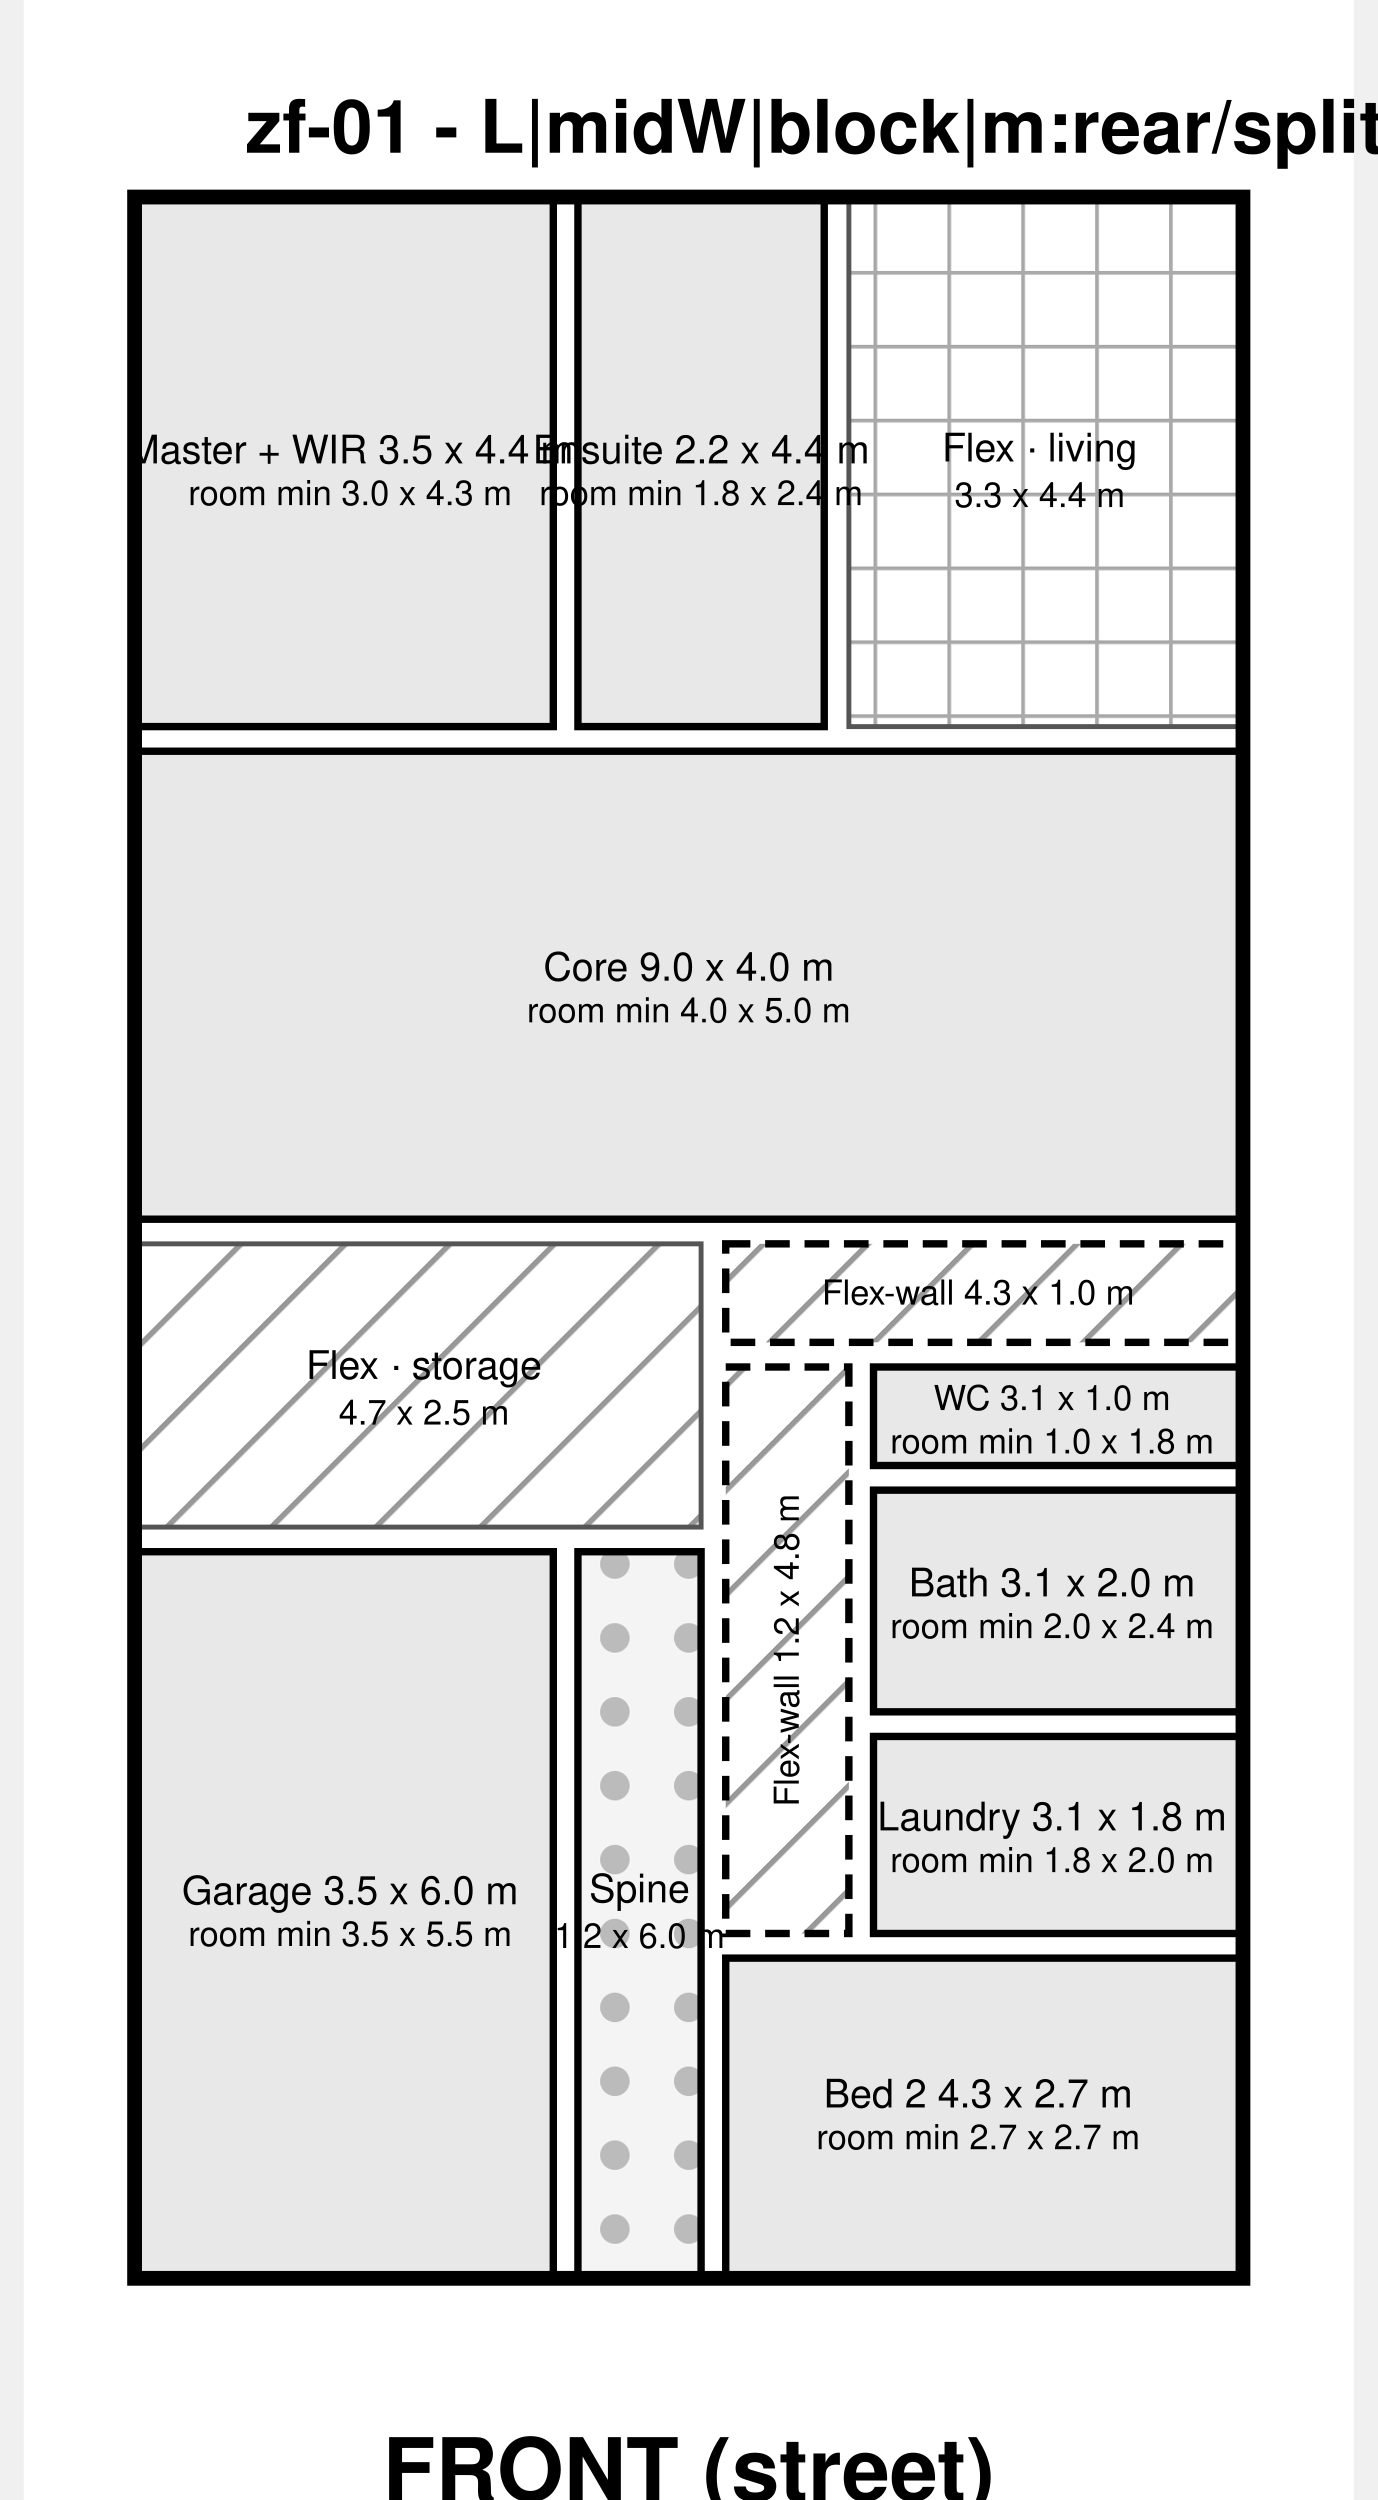
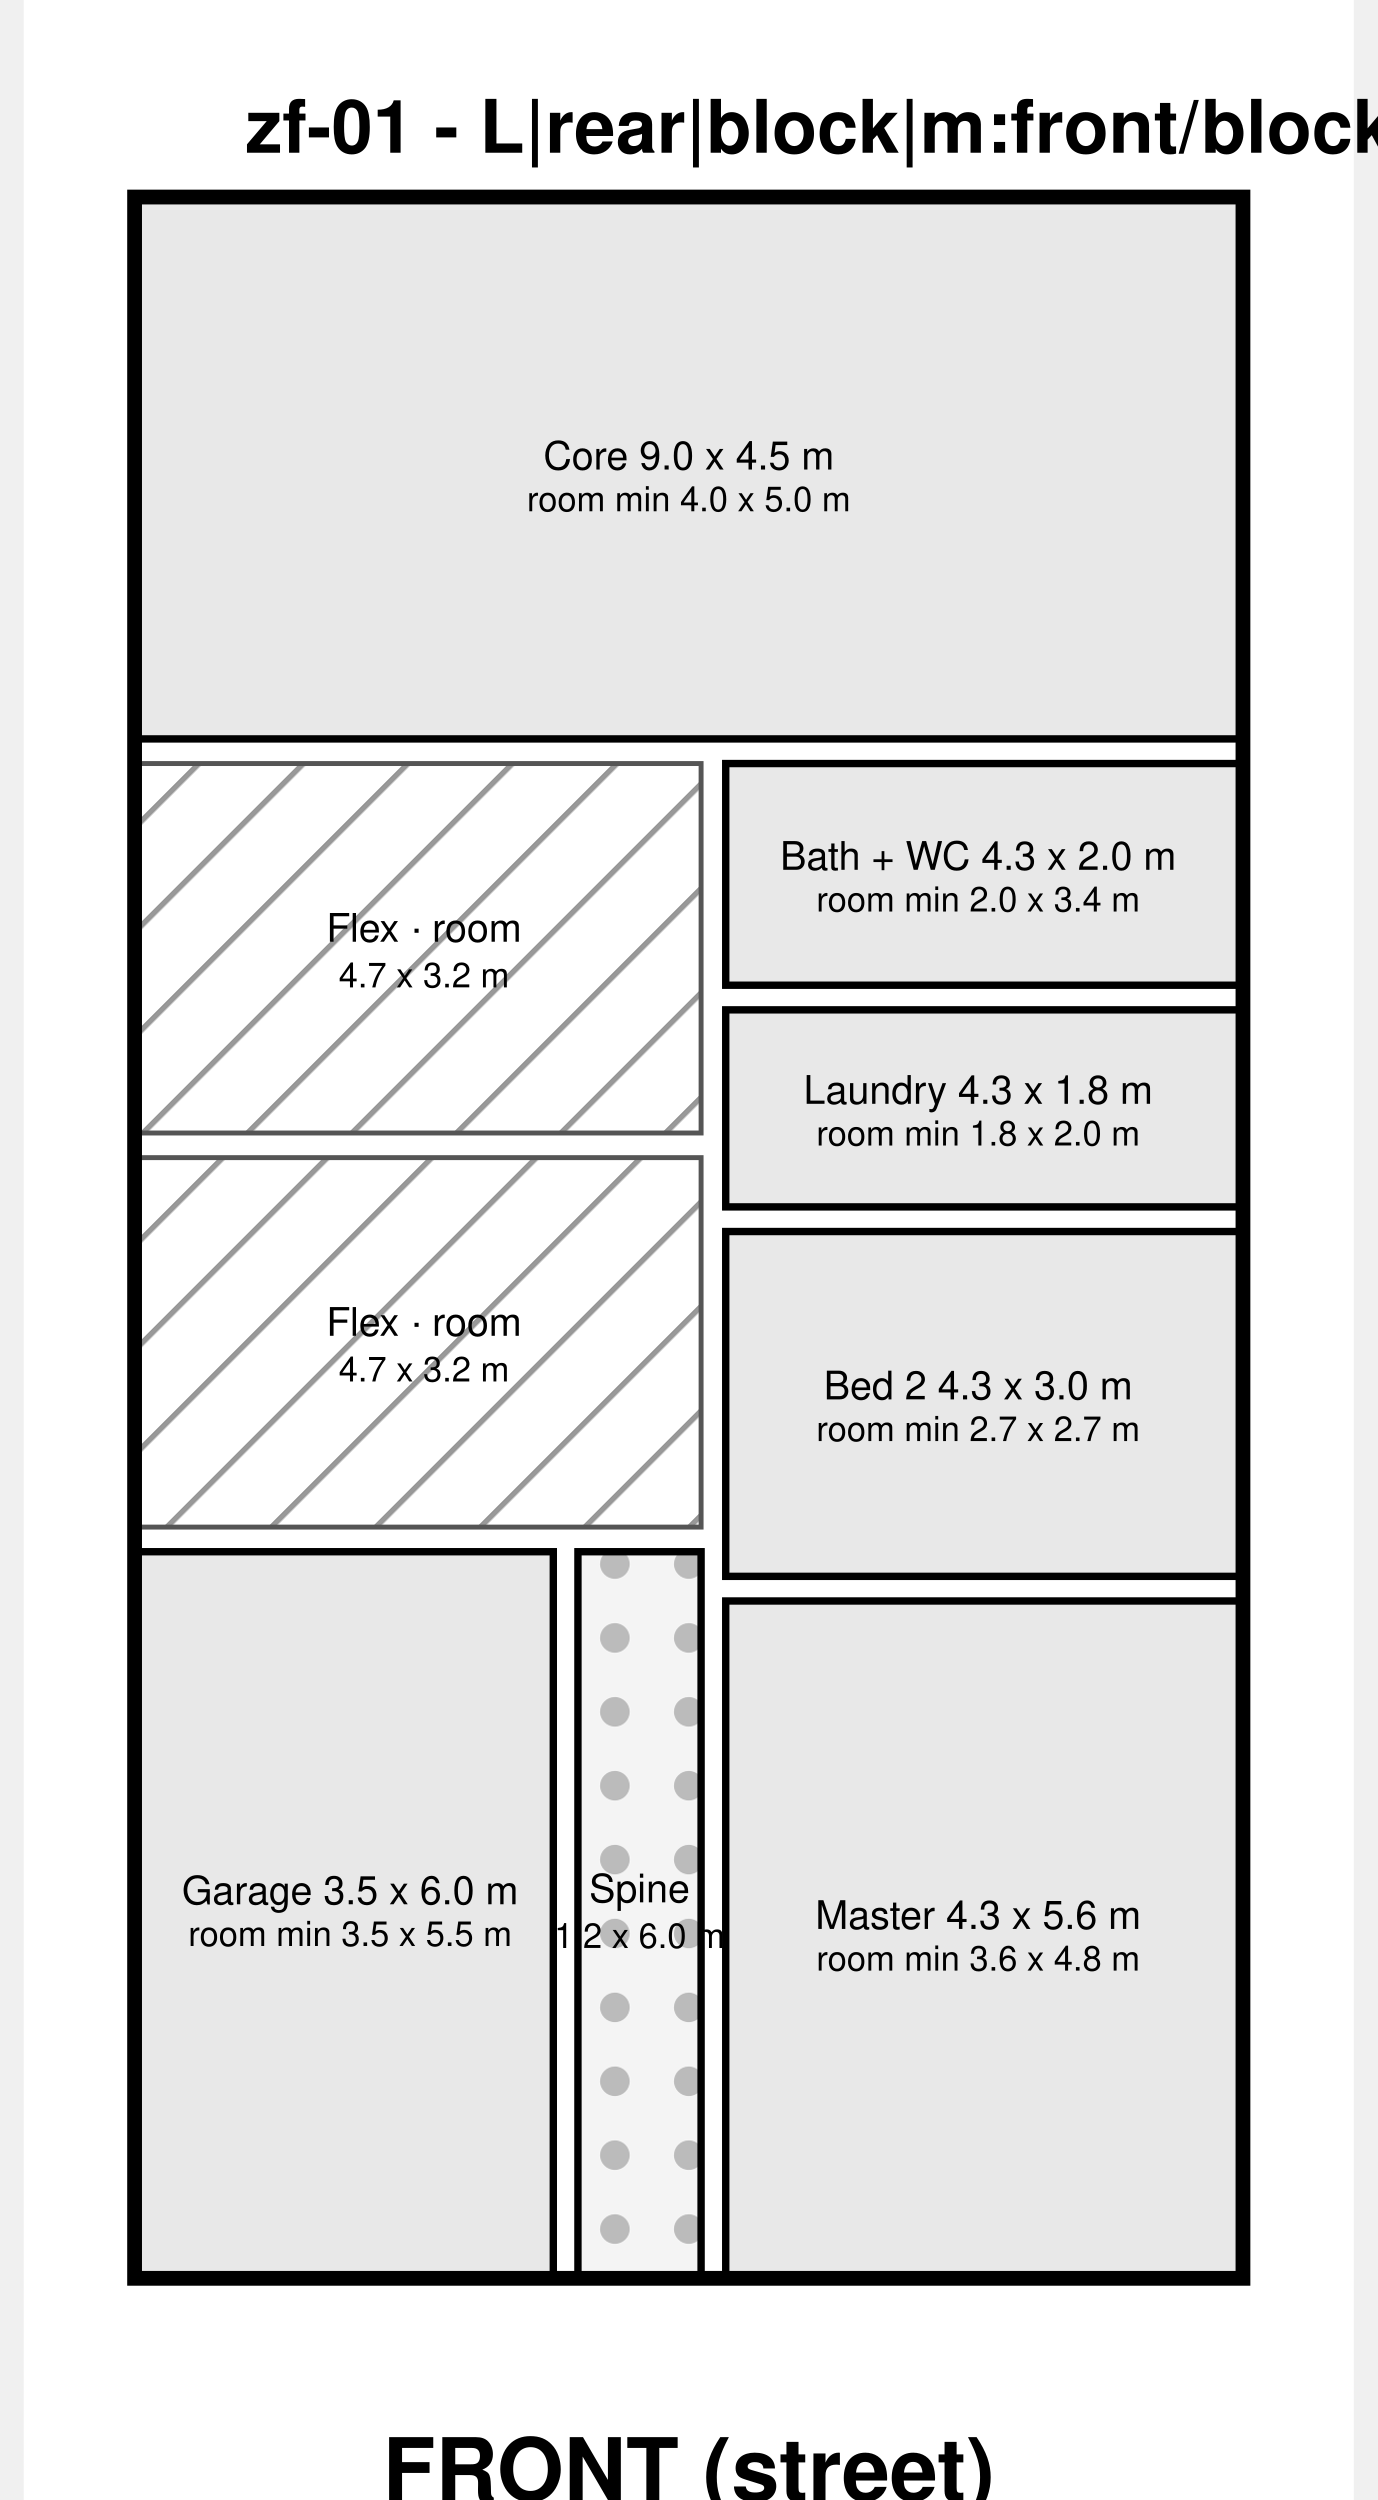
<svg xmlns="http://www.w3.org/2000/svg" width="540" height="980" viewBox="-900 -1600 10800 20300" font-family="Helvetica, Arial, sans-serif" fill="#000">
  <defs>
    <pattern id="hatch" width="600" height="600" patternUnits="userSpaceOnUse" patternTransform="rotate(45)">
      <rect width="600" height="600" fill="#ffffff" />
      <line x1="0" y1="0" x2="0" y2="600" stroke="#999" stroke-width="90" />
    </pattern>
    <pattern id="hatch2" width="500" height="500" patternUnits="userSpaceOnUse" patternTransform="rotate(-45)">
      <rect width="500" height="500" fill="#ffffff" />
      <line x1="0" y1="0" x2="0" y2="500" stroke="#666" stroke-width="70" />
    </pattern>
    <pattern id="hatch3" width="600" height="600" patternUnits="userSpaceOnUse">
      <rect width="600" height="600" fill="#ffffff" />
      <line x1="0" y1="0" x2="0" y2="600" stroke="#aaa" stroke-width="60" />
      <line x1="0" y1="0" x2="600" y2="0" stroke="#aaa" stroke-width="60" />
    </pattern>
    <pattern id="dots" width="600" height="600" patternUnits="userSpaceOnUse">
      <rect width="600" height="600" fill="#f4f4f4" />
      <circle cx="300" cy="300" r="120" fill="#bbb" />
    </pattern>
  </defs>
  <rect x="-900" y="-1600" width="10800" height="20300" fill="#ffffff" />
-   <text x="900" y="-360" font-size="600" font-weight="bold">zf-01 - L|midW|block|m:rear/split|wet:split|rr:MF|fw|v2</text>
+   <text x="900" y="-360" font-size="600" font-weight="bold">zf-01 - L|rear|block|m:front/block|wet:block|rr:-|nofw|v2</text>
  <g>
-     <rect x="5800" y="0" width="3200" height="4300" fill="url(#hatch3)" stroke="#555" stroke-width="40" />
-     <text x="7350" y="2040" font-size="320" text-anchor="middle" dominant-baseline="middle">Flex · living</text>
-     <text x="7350" y="2424" font-size="280" text-anchor="middle" dominant-baseline="middle">3.3 x 4.4 m</text>
+     <rect x="0" y="4600" width="4600" height="3000" fill="url(#hatch)" stroke="#555" stroke-width="40" />
+     <text x="2350" y="5940" font-size="320" text-anchor="middle" dominant-baseline="middle">Flex · room</text>
+     <text x="2350" y="6324" font-size="280" text-anchor="middle" dominant-baseline="middle">4.7 x 3.2 m</text>
  </g>
  <g>
-     <rect x="0" y="8500" width="4600" height="2300" fill="url(#hatch)" stroke="#555" stroke-width="40" />
-     <text x="2350" y="9490" font-size="320" text-anchor="middle" dominant-baseline="middle">Flex · storage</text>
-     <text x="2350" y="9874" font-size="280" text-anchor="middle" dominant-baseline="middle">4.7 x 2.5 m</text>
+     <rect x="0" y="7800" width="4600" height="3000" fill="url(#hatch)" stroke="#555" stroke-width="40" />
+     <text x="2350" y="9140" font-size="320" text-anchor="middle" dominant-baseline="middle">Flex · room</text>
+     <text x="2350" y="9524" font-size="280" text-anchor="middle" dominant-baseline="middle">4.7 x 3.2 m</text>
  </g>
  <g>
-     <rect x="0" y="0" width="3400" height="4300" fill="#e8e8e8" stroke="#000" stroke-width="60" />
-     <text x="1750" y="2056" font-size="320" text-anchor="middle" dominant-baseline="middle">Master + WIR 3.5 x 4.4 m</text>
-     <text x="1750" y="2408" font-size="280" text-anchor="middle" dominant-baseline="middle">room min 3.0 x 4.3 m</text>
-   </g>
-   <g>
-     <rect x="3600" y="0" width="2000" height="4300" fill="#e8e8e8" stroke="#000" stroke-width="60" />
-     <text x="4600" y="2056" font-size="320" text-anchor="middle" dominant-baseline="middle">Ensuite 2.2 x 4.4 m</text>
-     <text x="4600" y="2408" font-size="280" text-anchor="middle" dominant-baseline="middle">room min 1.8 x 2.4 m</text>
-   </g>
-   <g>
-     <rect x="0" y="4500" width="9000" height="3800" fill="#e8e8e8" stroke="#000" stroke-width="60" />
-     <text x="4500" y="6256" font-size="320" text-anchor="middle" dominant-baseline="middle">Core 9.0 x 4.0 m</text>
-     <text x="4500" y="6608" font-size="280" text-anchor="middle" dominant-baseline="middle">room min 4.0 x 5.0 m</text>
+     <rect x="0" y="0" width="9000" height="4400" fill="#e8e8e8" stroke="#000" stroke-width="60" />
+     <text x="4500" y="2106" font-size="320" text-anchor="middle" dominant-baseline="middle">Core 9.0 x 4.5 m</text>
+     <text x="4500" y="2458" font-size="280" text-anchor="middle" dominant-baseline="middle">room min 4.0 x 5.0 m</text>
  </g>
  <g>
    <rect x="0" y="11000" width="3400" height="5900" fill="#e8e8e8" stroke="#000" stroke-width="60" />
    <text x="1750" y="13756" font-size="320" text-anchor="middle" dominant-baseline="middle">Garage 3.5 x 6.0 m</text>
    <text x="1750" y="14108" font-size="280" text-anchor="middle" dominant-baseline="middle">room min 3.5 x 5.5 m</text>
  </g>
  <g>
-     <rect x="4800" y="8500" width="4200" height="800" fill="url(#hatch)" stroke="#000" stroke-width="60" stroke-dasharray="200 120" />
-     <text x="6850" y="8900" font-size="280" text-anchor="middle" dominant-baseline="middle">Flex-wall 4.3 x 1.0 m</text>
+     <rect x="4800" y="4600" width="4200" height="1800" fill="#e8e8e8" stroke="#000" stroke-width="60" />
+     <text x="6850" y="5356" font-size="320" text-anchor="middle" dominant-baseline="middle">Bath + WC 4.3 x 2.0 m</text>
+     <text x="6850" y="5708" font-size="280" text-anchor="middle" dominant-baseline="middle">room min 2.0 x 3.4 m</text>
  </g>
  <g>
-     <rect x="4800" y="9500" width="1000" height="4600" fill="url(#hatch)" stroke="#000" stroke-width="60" stroke-dasharray="200 120" />
-     <text transform="translate(5300 11800) rotate(-90)" font-size="280" text-anchor="middle" dominant-baseline="middle">Flex-wall 1.2 x 4.8 m</text>
+     <rect x="4800" y="6600" width="4200" height="1600" fill="#e8e8e8" stroke="#000" stroke-width="60" />
+     <text x="6850" y="7256" font-size="320" text-anchor="middle" dominant-baseline="middle">Laundry 4.3 x 1.8 m</text>
+     <text x="6850" y="7608" font-size="280" text-anchor="middle" dominant-baseline="middle">room min 1.8 x 2.0 m</text>
  </g>
  <g>
-     <rect x="6000" y="9500" width="3000" height="800" fill="#e8e8e8" stroke="#000" stroke-width="60" />
-     <text x="7450" y="9756" font-size="280" text-anchor="middle" dominant-baseline="middle">WC 3.1 x 1.0 m</text>
-     <text x="7450" y="10108" font-size="280" text-anchor="middle" dominant-baseline="middle">room min 1.0 x 1.8 m</text>
+     <rect x="4800" y="8400" width="4200" height="2800" fill="#e8e8e8" stroke="#000" stroke-width="60" />
+     <text x="6850" y="9656" font-size="320" text-anchor="middle" dominant-baseline="middle">Bed 2 4.3 x 3.0 m</text>
+     <text x="6850" y="10008" font-size="280" text-anchor="middle" dominant-baseline="middle">room min 2.7 x 2.7 m</text>
  </g>
  <g>
-     <rect x="6000" y="10500" width="3000" height="1800" fill="#e8e8e8" stroke="#000" stroke-width="60" />
-     <text x="7450" y="11256" font-size="320" text-anchor="middle" dominant-baseline="middle">Bath 3.1 x 2.0 m</text>
-     <text x="7450" y="11608" font-size="280" text-anchor="middle" dominant-baseline="middle">room min 2.0 x 2.4 m</text>
-   </g>
-   <g>
-     <rect x="6000" y="12500" width="3000" height="1600" fill="#e8e8e8" stroke="#000" stroke-width="60" />
-     <text x="7450" y="13156" font-size="320" text-anchor="middle" dominant-baseline="middle">Laundry 3.1 x 1.8 m</text>
-     <text x="7450" y="13508" font-size="280" text-anchor="middle" dominant-baseline="middle">room min 1.8 x 2.0 m</text>
-   </g>
-   <g>
-     <rect x="4800" y="14300" width="4200" height="2600" fill="#e8e8e8" stroke="#000" stroke-width="60" />
-     <text x="6850" y="15406" font-size="320" text-anchor="middle" dominant-baseline="middle">Bed 2 4.3 x 2.7 m</text>
-     <text x="6850" y="15758" font-size="280" text-anchor="middle" dominant-baseline="middle">room min 2.7 x 2.7 m</text>
+     <rect x="4800" y="11400" width="4200" height="5500" fill="#e8e8e8" stroke="#000" stroke-width="60" />
+     <text x="6850" y="13956" font-size="320" text-anchor="middle" dominant-baseline="middle">Master 4.3 x 5.6 m</text>
+     <text x="6850" y="14308" font-size="280" text-anchor="middle" dominant-baseline="middle">room min 3.6 x 4.8 m</text>
  </g>
  <g>
    <rect x="3600" y="11000" width="1000" height="5900" fill="url(#dots)" stroke="#000" stroke-width="60" />
    <text x="4100" y="13740" font-size="320" text-anchor="middle" dominant-baseline="middle">Spine</text>
    <text x="4100" y="14124" font-size="280" text-anchor="middle" dominant-baseline="middle">1.2 x 6.0 m</text>
  </g>
  <rect x="0" y="0" width="9000" height="16900" fill="none" stroke="#000" stroke-width="120" />
  <text x="4500" y="18700" font-size="700" text-anchor="middle" font-weight="bold">FRONT (street)</text>
</svg>
